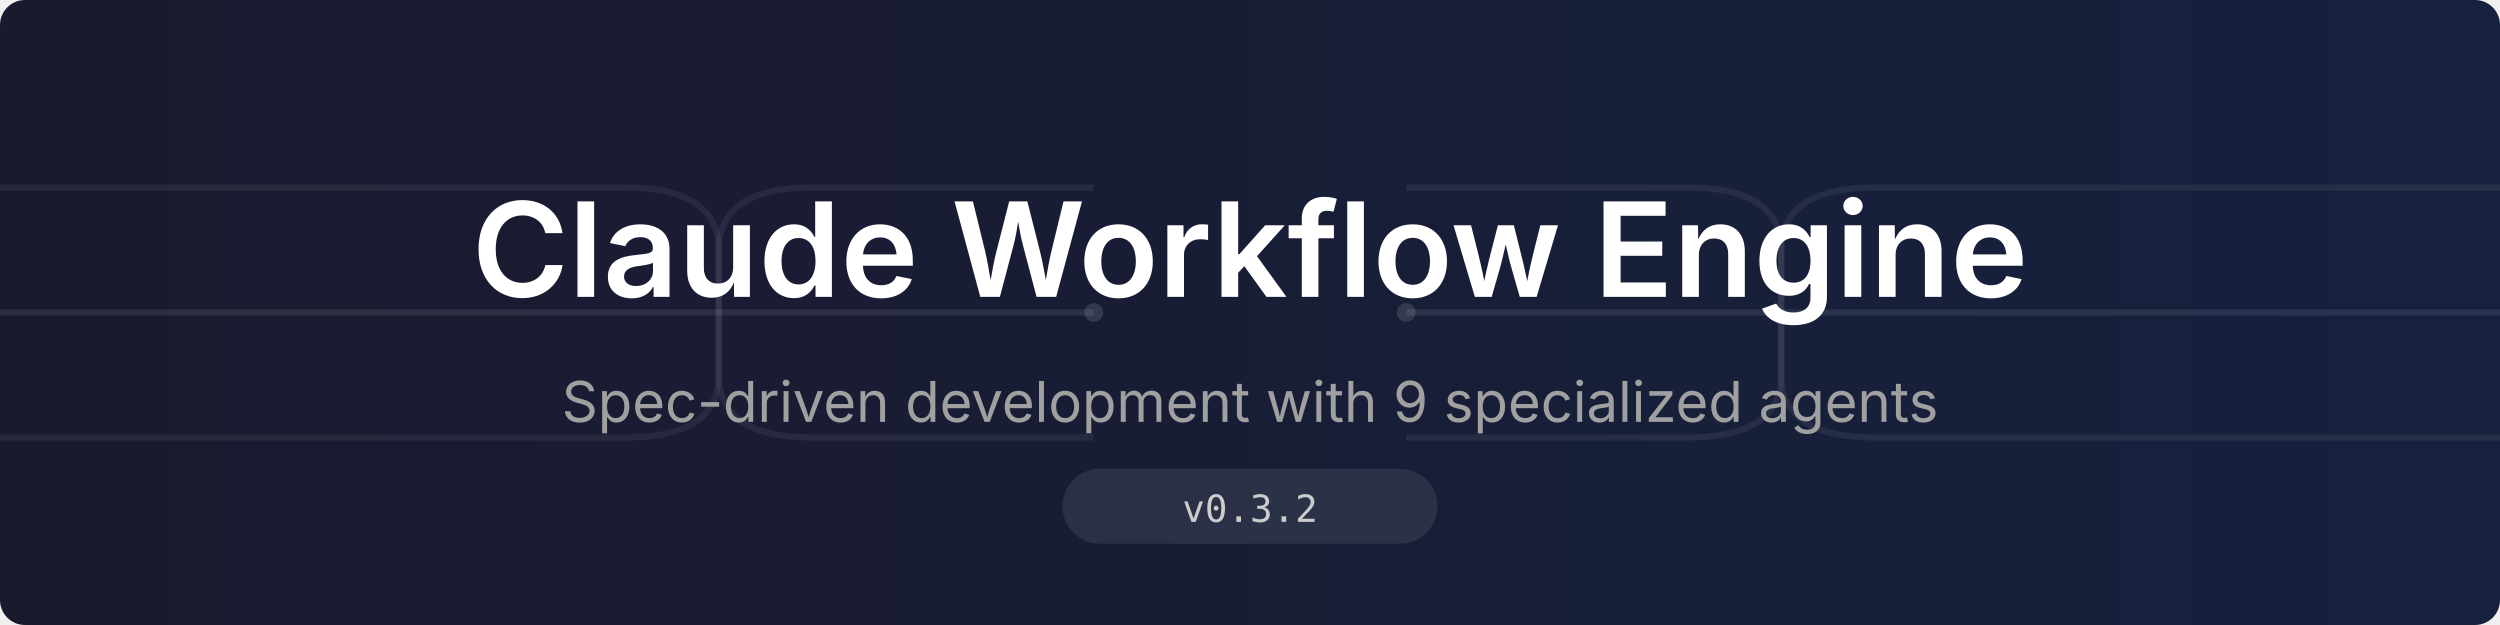
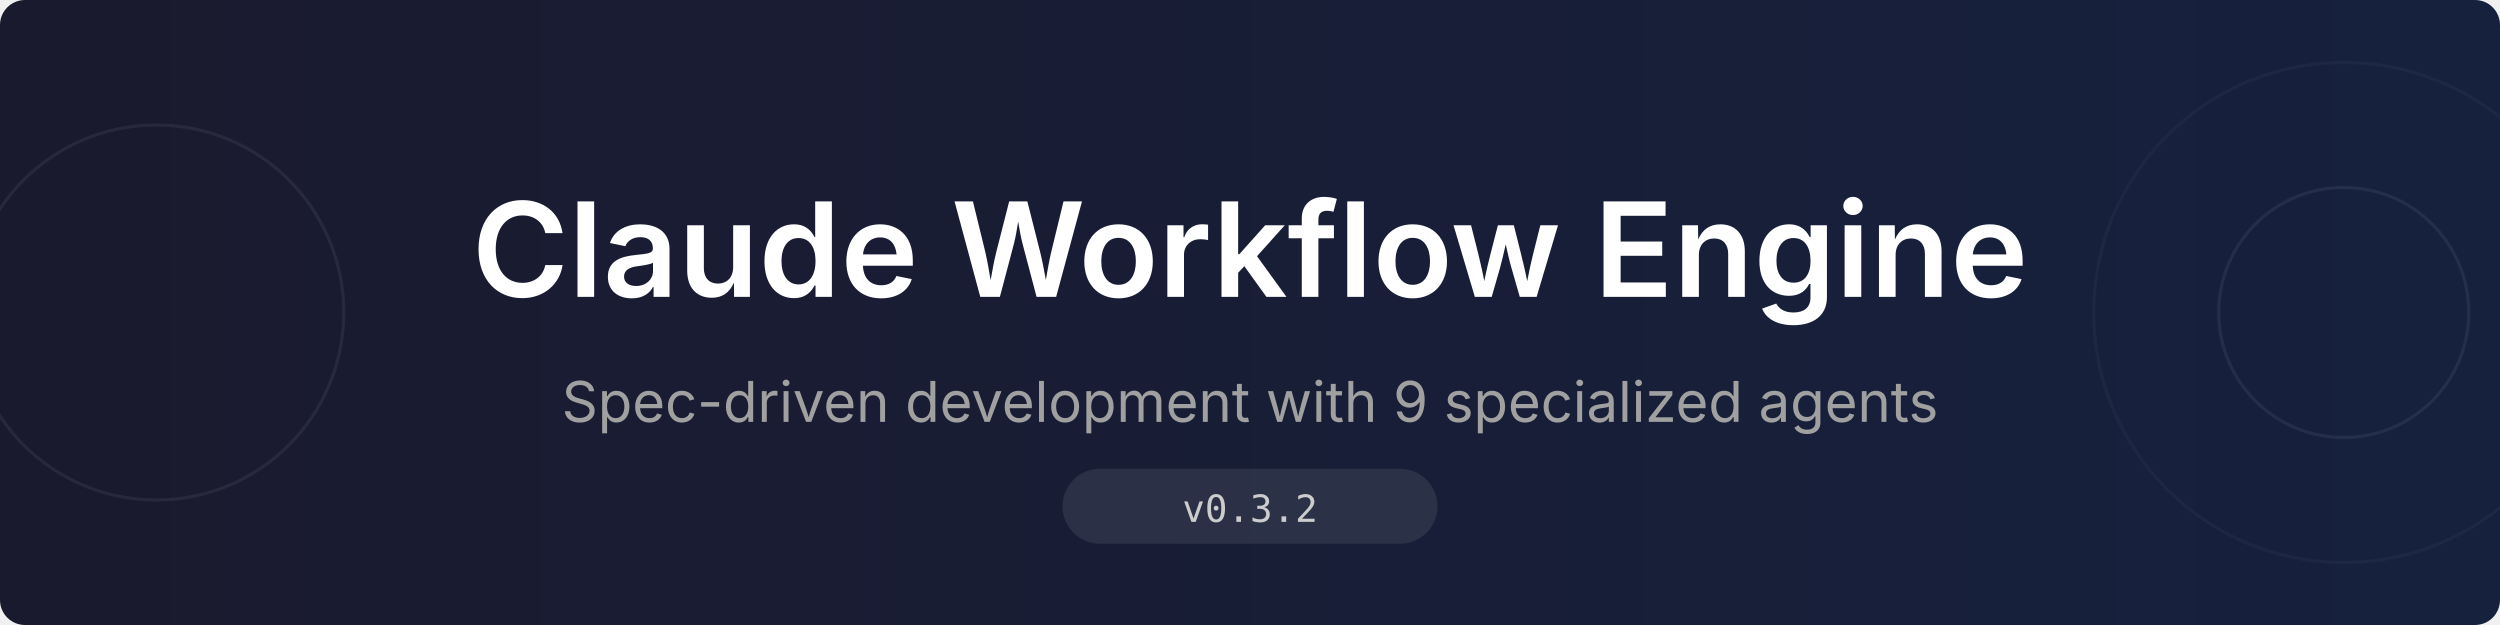
<svg xmlns="http://www.w3.org/2000/svg" width="800" height="200" viewBox="0 0 800 200">
  <defs>
    <linearGradient id="grad" x1="0%" y1="0%" x2="100%" y2="0%">
      <stop offset="0%" style="stop-color:#1a1a2e;stop-opacity:1" />
      <stop offset="100%" style="stop-color:#16213e;stop-opacity:1" />
    </linearGradient>
  </defs>
  <rect width="800" height="200" fill="url(#grad)" rx="8" />
-   <path d="M0 60 H200 Q230 60 230 80 L230 120 Q230 140 260 140 H350" fill="none" stroke="#ffffff10" stroke-width="2" />
-   <path d="M0 100 H350" fill="none" stroke="#ffffff15" stroke-width="2" />
-   <path d="M0 140 H200 Q230 140 230 120 L230 80 Q230 60 260 60 H350" fill="none" stroke="#ffffff10" stroke-width="2" />
-   <path d="M450 60 H540 Q570 60 570 80 L570 120 Q570 140 600 140 H800" fill="none" stroke="#ffffff10" stroke-width="2" />
-   <path d="M450 100 H800" fill="none" stroke="#ffffff15" stroke-width="2" />
-   <path d="M450 140 H540 Q570 140 570 120 L570 80 Q570 60 600 60 H800" fill="none" stroke="#ffffff10" stroke-width="2" />
-   <circle cx="350" cy="100" r="3" fill="#ffffff20" />
-   <circle cx="450" cy="100" r="3" fill="#ffffff20" />
+   <circle cx="50" cy="100" r="60" fill="none" stroke="#ffffff10" stroke-width="1" />
+   <circle cx="750" cy="100" r="80" fill="none" stroke="#ffffff08" stroke-width="1" />
+   <circle cx="750" cy="100" r="40" fill="none" stroke="#ffffff10" stroke-width="1" />
  <text x="400" y="95" font-family="system-ui, -apple-system, sans-serif" font-size="42" font-weight="600" fill="#ffffff" text-anchor="middle">Claude Workflow Engine</text>
  <text x="400" y="135" font-family="system-ui, -apple-system, sans-serif" font-size="18" fill="#a0a0a0" text-anchor="middle">Spec-driven development with 9 specialized agents</text>
  <rect x="340" y="150" width="120" height="24" rx="12" fill="#ffffff15" />
  <text x="400" y="167" font-family="ui-monospace, monospace" font-size="12" fill="#cccccc" text-anchor="middle">v0.3.2</text>
</svg>
